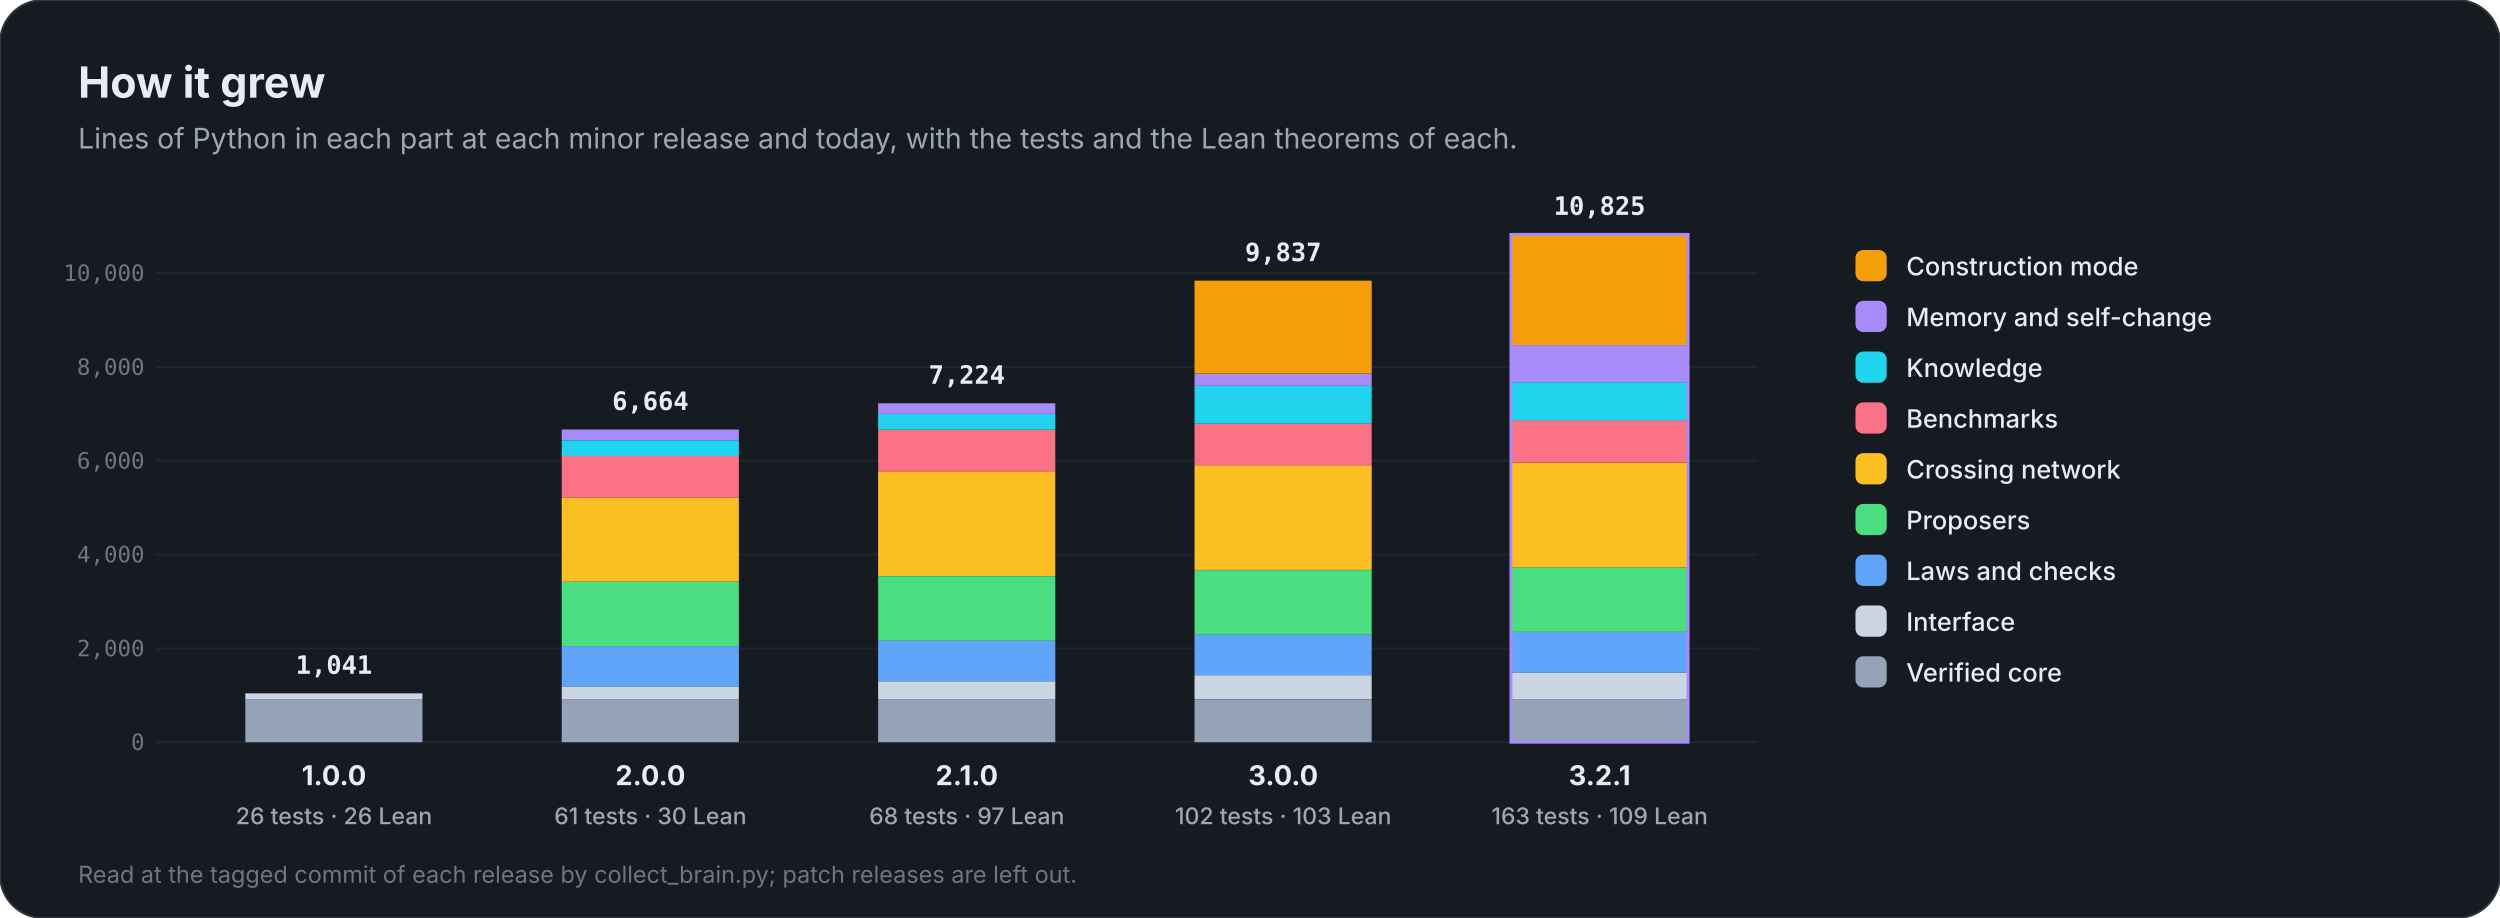
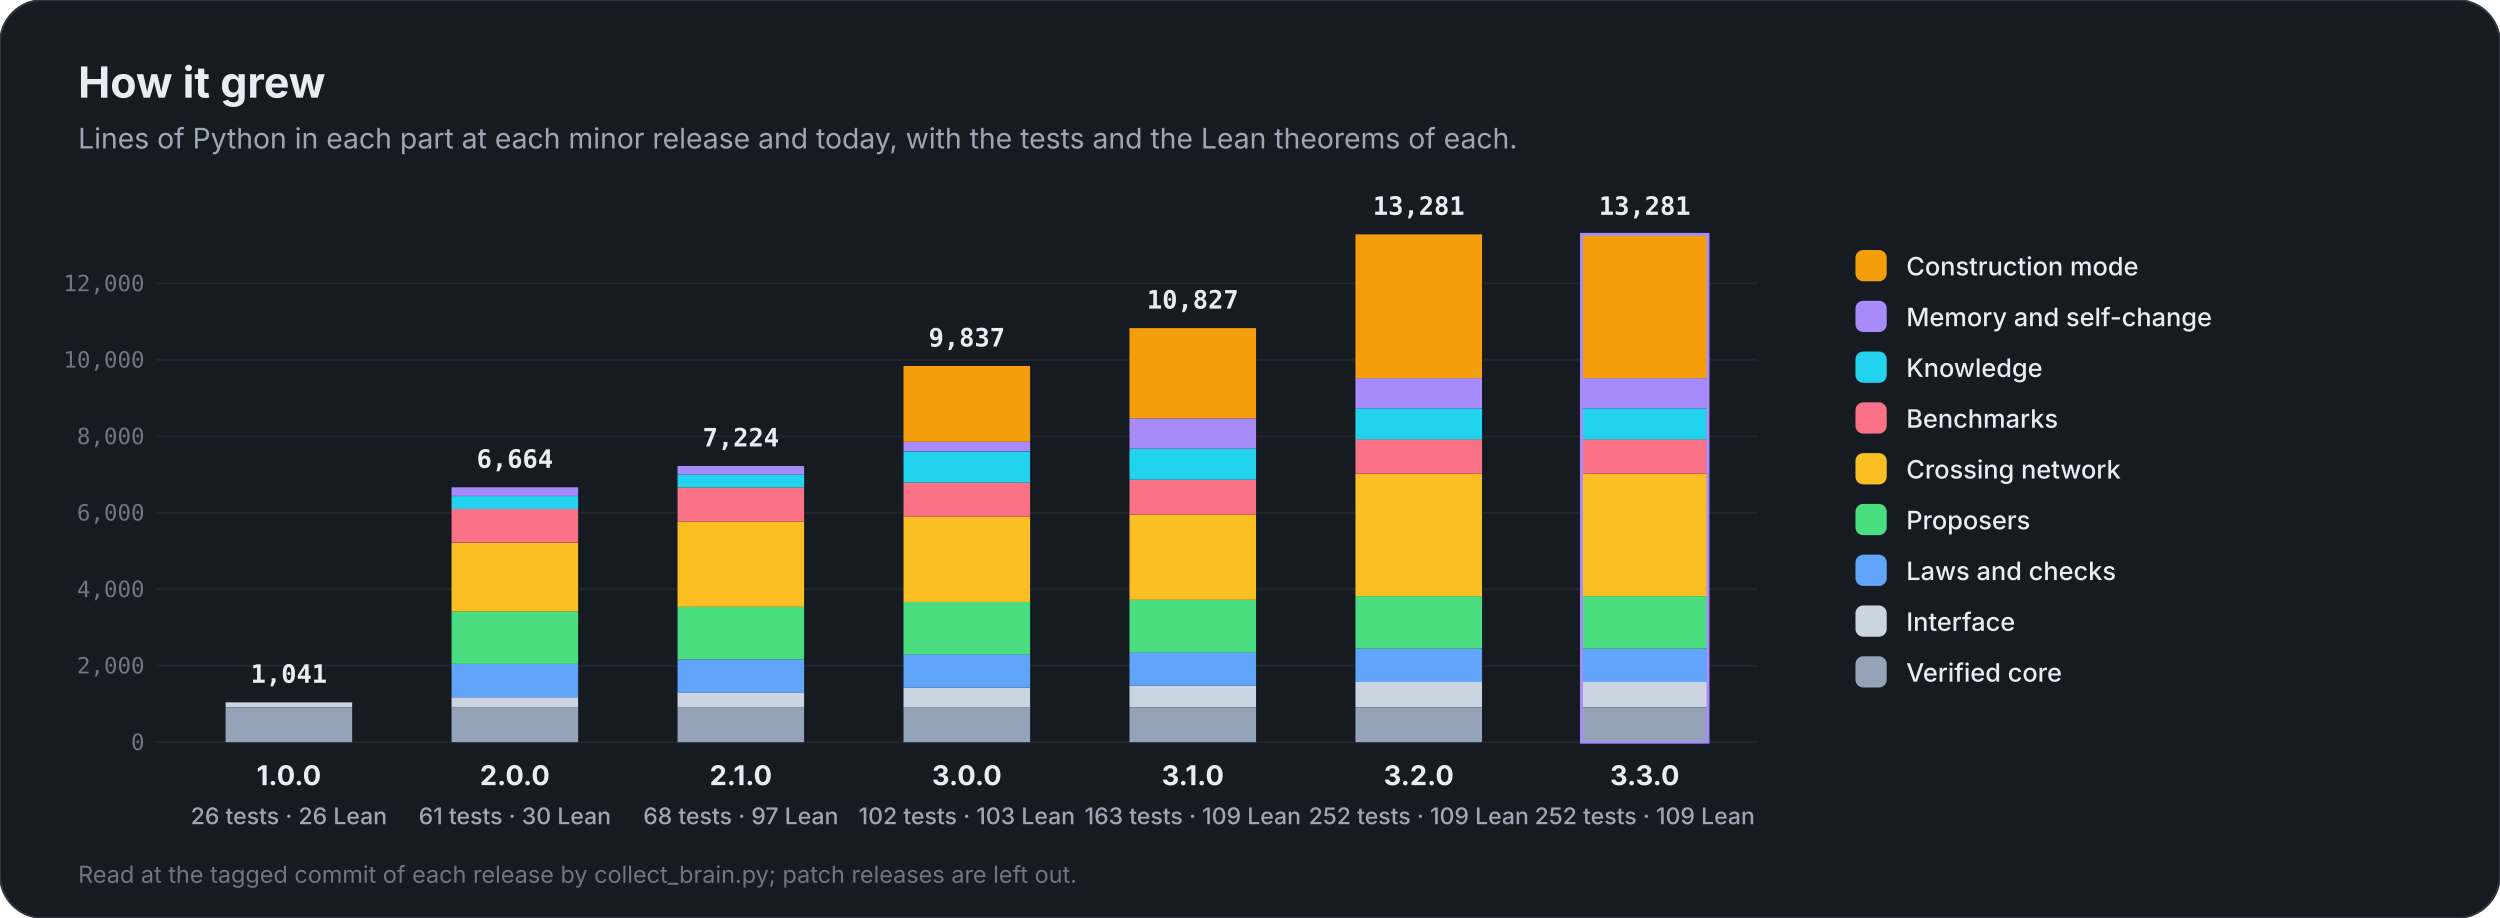
<svg xmlns="http://www.w3.org/2000/svg" viewBox="0 0 1280 470" width="1280" height="470" role="img" aria-label="How Anaxia grew, release by release">
  <style>@keyframes flow{to{stroke-dashoffset:-28}}@keyframes pulse{0%,100%{transform:scale(1)}50%{transform:scale(1.12)}}@keyframes rise{from{transform:scaleX(0)}to{transform:scaleX(1)}}[marker-end]{stroke-dasharray:8 6;animation:flow 1.4s linear infinite}.pulse{transform-box:fill-box;transform-origin:center;animation:pulse 2.4s ease-in-out infinite}.rise{transform-box:fill-box;transform-origin:left;animation:rise 1.8s cubic-bezier(.2,.8,.2,1) both}@keyframes draw{from{stroke-dashoffset:1}to{stroke-dashoffset:0}}.draw{stroke-dasharray:1;stroke-dashoffset:1;animation:draw 1.1s cubic-bezier(.4,0,.2,1) forwards}@keyframes orbit{to{transform:rotate(360deg)}}.orbit{transform-box:fill-box;transform-origin:center;animation:orbit 12s linear infinite}@keyframes grow{from{transform:scaleY(0)}to{transform:scaleY(1)}}.grow{transform-box:fill-box;transform-origin:bottom;animation:grow 1.6s cubic-bezier(.2,.8,.2,1) both}@keyframes fade{from{opacity:0;transform:translateY(10px)}to{opacity:1;transform:none}}.fade{animation:fade .9s cubic-bezier(.2,.8,.2,1) both}@keyframes ping{0%{opacity:.7;transform:scale(1)}100%{opacity:0;transform:scale(2.6)}}.ping{transform-box:fill-box;transform-origin:center;animation:ping 2.2s cubic-bezier(0,0,.2,1) infinite}@keyframes sweep{0%,55%{transform:translateX(-100%)}100%{transform:translateX(100%)}}.sweep{transform-box:fill-box;animation:sweep 7s ease-in-out infinite}@keyframes march{to{stroke-dashoffset:-24}}.march{stroke-dasharray:3 9;animation:march 2s linear infinite}</style>
  <style>@media (prefers-reduced-motion:reduce){*{animation:none!important}.draw{stroke-dashoffset:0!important}.ping,.sweep{display:none}}</style>
  <rect width="1280" height="470" rx="22" fill="#161b22" stroke="#30363d" />
  <text x="40.0" y="50.0" font-family="Inter, 'Segoe UI', Roboto, Helvetica, Arial, sans-serif" font-size="22" font-weight="700" fill="#e6edf3" text-anchor="start">How it grew</text>
  <text x="40.0" y="76.0" font-family="Inter, 'Segoe UI', Roboto, Helvetica, Arial, sans-serif" font-size="14.5" font-weight="400" fill="#9da7b3" text-anchor="start">Lines of Python in each part at each minor release and today, with the tests and the Lean theorems of each.</text>
  <line x1="80" y1="380.0" x2="900" y2="380.0" stroke="#21262d" />
  <text x="74.0" y="384.0" font-family="'JetBrains Mono', 'SFMono-Regular', Menlo, Consolas, monospace" font-size="11.5" font-weight="500" fill="#6e7681" text-anchor="end">0</text>
-   <line x1="80" y1="332.0" x2="900" y2="332.0" stroke="#21262d" />
-   <text x="74.0" y="336.0" font-family="'JetBrains Mono', 'SFMono-Regular', Menlo, Consolas, monospace" font-size="11.5" font-weight="500" fill="#6e7681" text-anchor="end">2,000</text>
-   <line x1="80" y1="283.9" x2="900" y2="283.9" stroke="#21262d" />
-   <text x="74.0" y="287.9" font-family="'JetBrains Mono', 'SFMono-Regular', Menlo, Consolas, monospace" font-size="11.5" font-weight="500" fill="#6e7681" text-anchor="end">4,000</text>
-   <line x1="80" y1="235.9" x2="900" y2="235.9" stroke="#21262d" />
-   <text x="74.0" y="239.9" font-family="'JetBrains Mono', 'SFMono-Regular', Menlo, Consolas, monospace" font-size="11.5" font-weight="500" fill="#6e7681" text-anchor="end">6,000</text>
-   <line x1="80" y1="187.9" x2="900" y2="187.9" stroke="#21262d" />
-   <text x="74.0" y="191.9" font-family="'JetBrains Mono', 'SFMono-Regular', Menlo, Consolas, monospace" font-size="11.5" font-weight="500" fill="#6e7681" text-anchor="end">8,000</text>
-   <line x1="80" y1="139.8" x2="900" y2="139.8" stroke="#21262d" />
-   <text x="74.0" y="143.8" font-family="'JetBrains Mono', 'SFMono-Regular', Menlo, Consolas, monospace" font-size="11.5" font-weight="500" fill="#6e7681" text-anchor="end">10,000</text>
+   <line x1="80" y1="340.8" x2="900" y2="340.8" stroke="#21262d" />
+   <text x="74.0" y="344.8" font-family="'JetBrains Mono', 'SFMono-Regular', Menlo, Consolas, monospace" font-size="11.5" font-weight="500" fill="#6e7681" text-anchor="end">2,000</text>
+   <line x1="80" y1="301.7" x2="900" y2="301.7" stroke="#21262d" />
+   <text x="74.0" y="305.7" font-family="'JetBrains Mono', 'SFMono-Regular', Menlo, Consolas, monospace" font-size="11.5" font-weight="500" fill="#6e7681" text-anchor="end">4,000</text>
+   <line x1="80" y1="262.5" x2="900" y2="262.5" stroke="#21262d" />
+   <text x="74.0" y="266.5" font-family="'JetBrains Mono', 'SFMono-Regular', Menlo, Consolas, monospace" font-size="11.5" font-weight="500" fill="#6e7681" text-anchor="end">6,000</text>
+   <line x1="80" y1="223.4" x2="900" y2="223.4" stroke="#21262d" />
+   <text x="74.0" y="227.4" font-family="'JetBrains Mono', 'SFMono-Regular', Menlo, Consolas, monospace" font-size="11.5" font-weight="500" fill="#6e7681" text-anchor="end">8,000</text>
+   <line x1="80" y1="184.2" x2="900" y2="184.2" stroke="#21262d" />
+   <text x="74.0" y="188.2" font-family="'JetBrains Mono', 'SFMono-Regular', Menlo, Consolas, monospace" font-size="11.5" font-weight="500" fill="#6e7681" text-anchor="end">10,000</text>
+   <line x1="80" y1="145.1" x2="900" y2="145.1" stroke="#21262d" />
+   <text x="74.0" y="149.1" font-family="'JetBrains Mono', 'SFMono-Regular', Menlo, Consolas, monospace" font-size="11.5" font-weight="500" fill="#6e7681" text-anchor="end">12,000</text>
  <g class="grow" style="animation-delay:0.00s">
-     <rect x="125.6" y="358.0" width="90.7" height="22.0" fill="#94a3b8" />
-     <rect x="125.6" y="355.0" width="90.7" height="3.0" fill="#cbd5e1" />
+     <rect x="115.5" y="362.1" width="64.8" height="17.9" fill="#94a3b8" />
+     <rect x="115.5" y="359.6" width="64.8" height="2.4" fill="#cbd5e1" />
  </g>
-   <text x="171.0" y="345.0" font-family="'JetBrains Mono', 'SFMono-Regular', Menlo, Consolas, monospace" font-size="13" font-weight="700" fill="#e6edf3" text-anchor="middle" class="fade" style="animation-delay:1.00s">1,041</text>
-   <text x="171.0" y="402.0" font-family="Inter, 'Segoe UI', Roboto, Helvetica, Arial, sans-serif" font-size="14" font-weight="700" fill="#e6edf3" text-anchor="middle">1.0.0</text>
-   <text x="171.0" y="422.0" font-family="Inter, 'Segoe UI', Roboto, Helvetica, Arial, sans-serif" font-size="11.8" font-weight="500" fill="#9da7b3" text-anchor="middle">26 tests · 26 Lean</text>
+   <text x="147.9" y="349.6" font-family="'JetBrains Mono', 'SFMono-Regular', Menlo, Consolas, monospace" font-size="13" font-weight="700" fill="#e6edf3" text-anchor="middle" class="fade" style="animation-delay:1.00s">1,041</text>
+   <text x="147.9" y="402.0" font-family="Inter, 'Segoe UI', Roboto, Helvetica, Arial, sans-serif" font-size="14" font-weight="700" fill="#e6edf3" text-anchor="middle">1.0.0</text>
+   <text x="147.9" y="422.0" font-family="Inter, 'Segoe UI', Roboto, Helvetica, Arial, sans-serif" font-size="11.8" font-weight="500" fill="#9da7b3" text-anchor="middle">26 tests · 26 Lean</text>
  <g class="grow" style="animation-delay:0.22s">
-     <rect x="287.6" y="358.0" width="90.7" height="22.0" fill="#94a3b8" />
-     <rect x="287.6" y="351.7" width="90.7" height="6.3" fill="#cbd5e1" />
-     <rect x="287.6" y="330.8" width="90.7" height="20.9" fill="#60a5fa" />
-     <rect x="287.6" y="297.8" width="90.7" height="33.0" fill="#4ade80" />
-     <rect x="287.6" y="254.7" width="90.7" height="43.1" fill="#fbbf24" />
-     <rect x="287.6" y="233.4" width="90.7" height="21.3" fill="#fb7185" />
-     <rect x="287.6" y="225.4" width="90.7" height="8.1" fill="#22d3ee" />
-     <rect x="287.6" y="219.9" width="90.7" height="5.4" fill="#a78bfa" />
+     <rect x="231.2" y="362.1" width="64.8" height="17.9" fill="#94a3b8" />
+     <rect x="231.2" y="357.0" width="64.8" height="5.1" fill="#cbd5e1" />
+     <rect x="231.2" y="339.9" width="64.8" height="17.1" fill="#60a5fa" />
+     <rect x="231.2" y="313.0" width="64.8" height="26.9" fill="#4ade80" />
+     <rect x="231.2" y="277.9" width="64.8" height="35.1" fill="#fbbf24" />
+     <rect x="231.2" y="260.5" width="64.8" height="17.3" fill="#fb7185" />
+     <rect x="231.2" y="254.0" width="64.8" height="6.6" fill="#22d3ee" />
+     <rect x="231.2" y="249.5" width="64.8" height="4.4" fill="#a78bfa" />
  </g>
-   <text x="333.0" y="209.9" font-family="'JetBrains Mono', 'SFMono-Regular', Menlo, Consolas, monospace" font-size="13" font-weight="700" fill="#e6edf3" text-anchor="middle" class="fade" style="animation-delay:1.22s">6,664</text>
-   <text x="333.0" y="402.0" font-family="Inter, 'Segoe UI', Roboto, Helvetica, Arial, sans-serif" font-size="14" font-weight="700" fill="#e6edf3" text-anchor="middle">2.0.0</text>
-   <text x="333.0" y="422.0" font-family="Inter, 'Segoe UI', Roboto, Helvetica, Arial, sans-serif" font-size="11.8" font-weight="500" fill="#9da7b3" text-anchor="middle">61 tests · 30 Lean</text>
+   <text x="263.6" y="239.5" font-family="'JetBrains Mono', 'SFMono-Regular', Menlo, Consolas, monospace" font-size="13" font-weight="700" fill="#e6edf3" text-anchor="middle" class="fade" style="animation-delay:1.22s">6,664</text>
+   <text x="263.6" y="402.0" font-family="Inter, 'Segoe UI', Roboto, Helvetica, Arial, sans-serif" font-size="14" font-weight="700" fill="#e6edf3" text-anchor="middle">2.0.0</text>
+   <text x="263.6" y="422.0" font-family="Inter, 'Segoe UI', Roboto, Helvetica, Arial, sans-serif" font-size="11.8" font-weight="500" fill="#9da7b3" text-anchor="middle">61 tests · 30 Lean</text>
  <g class="grow" style="animation-delay:0.44s">
-     <rect x="449.6" y="358.0" width="90.7" height="22.0" fill="#94a3b8" />
-     <rect x="449.6" y="348.8" width="90.7" height="9.2" fill="#cbd5e1" />
-     <rect x="449.6" y="327.9" width="90.7" height="20.9" fill="#60a5fa" />
-     <rect x="449.6" y="295.0" width="90.7" height="33.0" fill="#4ade80" />
-     <rect x="449.6" y="241.3" width="90.7" height="53.6" fill="#fbbf24" />
-     <rect x="449.6" y="220.0" width="90.7" height="21.4" fill="#fb7185" />
-     <rect x="449.6" y="211.9" width="90.7" height="8.1" fill="#22d3ee" />
-     <rect x="449.6" y="206.5" width="90.7" height="5.4" fill="#a78bfa" />
+     <rect x="346.9" y="362.1" width="64.8" height="17.9" fill="#94a3b8" />
+     <rect x="346.9" y="354.6" width="64.8" height="7.5" fill="#cbd5e1" />
+     <rect x="346.9" y="337.6" width="64.8" height="17.1" fill="#60a5fa" />
+     <rect x="346.9" y="310.7" width="64.8" height="26.9" fill="#4ade80" />
+     <rect x="346.9" y="267.0" width="64.8" height="43.7" fill="#fbbf24" />
+     <rect x="346.9" y="249.6" width="64.8" height="17.4" fill="#fb7185" />
+     <rect x="346.9" y="243.0" width="64.8" height="6.6" fill="#22d3ee" />
+     <rect x="346.9" y="238.6" width="64.8" height="4.4" fill="#a78bfa" />
  </g>
-   <text x="495.0" y="196.5" font-family="'JetBrains Mono', 'SFMono-Regular', Menlo, Consolas, monospace" font-size="13" font-weight="700" fill="#e6edf3" text-anchor="middle" class="fade" style="animation-delay:1.44s">7,224</text>
-   <text x="495.0" y="402.0" font-family="Inter, 'Segoe UI', Roboto, Helvetica, Arial, sans-serif" font-size="14" font-weight="700" fill="#e6edf3" text-anchor="middle">2.1.0</text>
-   <text x="495.0" y="422.0" font-family="Inter, 'Segoe UI', Roboto, Helvetica, Arial, sans-serif" font-size="11.8" font-weight="500" fill="#9da7b3" text-anchor="middle">68 tests · 97 Lean</text>
+   <text x="379.3" y="228.6" font-family="'JetBrains Mono', 'SFMono-Regular', Menlo, Consolas, monospace" font-size="13" font-weight="700" fill="#e6edf3" text-anchor="middle" class="fade" style="animation-delay:1.44s">7,224</text>
+   <text x="379.3" y="402.0" font-family="Inter, 'Segoe UI', Roboto, Helvetica, Arial, sans-serif" font-size="14" font-weight="700" fill="#e6edf3" text-anchor="middle">2.1.0</text>
+   <text x="379.3" y="422.0" font-family="Inter, 'Segoe UI', Roboto, Helvetica, Arial, sans-serif" font-size="11.8" font-weight="500" fill="#9da7b3" text-anchor="middle">68 tests · 97 Lean</text>
  <g class="grow" style="animation-delay:0.66s">
-     <rect x="611.6" y="358.0" width="90.7" height="22.0" fill="#94a3b8" />
-     <rect x="611.6" y="345.7" width="90.7" height="12.2" fill="#cbd5e1" />
-     <rect x="611.6" y="324.8" width="90.7" height="20.9" fill="#60a5fa" />
-     <rect x="611.6" y="291.9" width="90.7" height="33.0" fill="#4ade80" />
-     <rect x="611.6" y="238.2" width="90.7" height="53.6" fill="#fbbf24" />
-     <rect x="611.6" y="216.9" width="90.7" height="21.4" fill="#fb7185" />
-     <rect x="611.6" y="197.4" width="90.7" height="19.5" fill="#22d3ee" />
-     <rect x="611.6" y="191.4" width="90.7" height="6.1" fill="#a78bfa" />
-     <rect x="611.6" y="143.7" width="90.7" height="47.6" fill="#f59e0b" />
+     <rect x="462.6" y="362.1" width="64.8" height="17.9" fill="#94a3b8" />
+     <rect x="462.6" y="352.1" width="64.8" height="10.0" fill="#cbd5e1" />
+     <rect x="462.6" y="335.0" width="64.8" height="17.1" fill="#60a5fa" />
+     <rect x="462.6" y="308.2" width="64.8" height="26.9" fill="#4ade80" />
+     <rect x="462.6" y="264.5" width="64.8" height="43.7" fill="#fbbf24" />
+     <rect x="462.6" y="247.1" width="64.8" height="17.4" fill="#fb7185" />
+     <rect x="462.6" y="231.2" width="64.8" height="15.9" fill="#22d3ee" />
+     <rect x="462.6" y="226.2" width="64.8" height="4.9" fill="#a78bfa" />
+     <rect x="462.6" y="187.4" width="64.8" height="38.8" fill="#f59e0b" />
  </g>
-   <text x="657.0" y="133.7" font-family="'JetBrains Mono', 'SFMono-Regular', Menlo, Consolas, monospace" font-size="13" font-weight="700" fill="#e6edf3" text-anchor="middle" class="fade" style="animation-delay:1.66s">9,837</text>
-   <text x="657.0" y="402.0" font-family="Inter, 'Segoe UI', Roboto, Helvetica, Arial, sans-serif" font-size="14" font-weight="700" fill="#e6edf3" text-anchor="middle">3.0.0</text>
-   <text x="657.0" y="422.0" font-family="Inter, 'Segoe UI', Roboto, Helvetica, Arial, sans-serif" font-size="11.8" font-weight="500" fill="#9da7b3" text-anchor="middle">102 tests · 103 Lean</text>
+   <text x="495.0" y="177.4" font-family="'JetBrains Mono', 'SFMono-Regular', Menlo, Consolas, monospace" font-size="13" font-weight="700" fill="#e6edf3" text-anchor="middle" class="fade" style="animation-delay:1.66s">9,837</text>
+   <text x="495.0" y="402.0" font-family="Inter, 'Segoe UI', Roboto, Helvetica, Arial, sans-serif" font-size="14" font-weight="700" fill="#e6edf3" text-anchor="middle">3.0.0</text>
+   <text x="495.0" y="422.0" font-family="Inter, 'Segoe UI', Roboto, Helvetica, Arial, sans-serif" font-size="11.8" font-weight="500" fill="#9da7b3" text-anchor="middle">102 tests · 103 Lean</text>
  <g class="grow" style="animation-delay:0.88s">
-     <rect x="773.6" y="358.0" width="90.7" height="22.0" fill="#94a3b8" />
-     <rect x="773.6" y="344.5" width="90.7" height="13.5" fill="#cbd5e1" />
-     <rect x="773.6" y="323.5" width="90.7" height="21.0" fill="#60a5fa" />
-     <rect x="773.6" y="290.5" width="90.7" height="33.0" fill="#4ade80" />
-     <rect x="773.6" y="236.9" width="90.7" height="53.6" fill="#fbbf24" />
-     <rect x="773.6" y="215.1" width="90.7" height="21.8" fill="#fb7185" />
-     <rect x="773.6" y="195.7" width="90.7" height="19.5" fill="#22d3ee" />
-     <rect x="773.6" y="176.7" width="90.7" height="19.0" fill="#a78bfa" />
-     <rect x="773.6" y="120.0" width="90.7" height="56.7" fill="#f59e0b" />
+     <rect x="578.3" y="362.1" width="64.8" height="17.9" fill="#94a3b8" />
+     <rect x="578.3" y="351.0" width="64.8" height="11.0" fill="#cbd5e1" />
+     <rect x="578.3" y="333.9" width="64.8" height="17.1" fill="#60a5fa" />
+     <rect x="578.3" y="307.1" width="64.8" height="26.9" fill="#4ade80" />
+     <rect x="578.3" y="263.4" width="64.8" height="43.7" fill="#fbbf24" />
+     <rect x="578.3" y="245.6" width="64.8" height="17.7" fill="#fb7185" />
+     <rect x="578.3" y="229.7" width="64.8" height="15.9" fill="#22d3ee" />
+     <rect x="578.3" y="214.2" width="64.8" height="15.5" fill="#a78bfa" />
+     <rect x="578.3" y="168.0" width="64.8" height="46.2" fill="#f59e0b" />
  </g>
-   <rect class="ping" x="773.6" y="120.0" width="90.7" height="260.0" fill="none" stroke="#a78bfa" stroke-width="1.5" style="animation-delay:2.48s" />
-   <text x="819.0" y="110.0" font-family="'JetBrains Mono', 'SFMono-Regular', Menlo, Consolas, monospace" font-size="13" font-weight="700" fill="#e6edf3" text-anchor="middle" class="fade" style="animation-delay:1.88s">10,825</text>
-   <text x="819.0" y="402.0" font-family="Inter, 'Segoe UI', Roboto, Helvetica, Arial, sans-serif" font-size="14" font-weight="700" fill="#e6edf3" text-anchor="middle">3.2.1</text>
-   <text x="819.0" y="422.0" font-family="Inter, 'Segoe UI', Roboto, Helvetica, Arial, sans-serif" font-size="11.8" font-weight="500" fill="#9da7b3" text-anchor="middle">163 tests · 109 Lean</text>
+   <text x="610.7" y="158.0" font-family="'JetBrains Mono', 'SFMono-Regular', Menlo, Consolas, monospace" font-size="13" font-weight="700" fill="#e6edf3" text-anchor="middle" class="fade" style="animation-delay:1.88s">10,827</text>
+   <text x="610.7" y="402.0" font-family="Inter, 'Segoe UI', Roboto, Helvetica, Arial, sans-serif" font-size="14" font-weight="700" fill="#e6edf3" text-anchor="middle">3.1.0</text>
+   <text x="610.7" y="422.0" font-family="Inter, 'Segoe UI', Roboto, Helvetica, Arial, sans-serif" font-size="11.8" font-weight="500" fill="#9da7b3" text-anchor="middle">163 tests · 109 Lean</text>
+   <g class="grow" style="animation-delay:1.10s">
+     <rect x="694.0" y="362.1" width="64.8" height="17.9" fill="#94a3b8" />
+     <rect x="694.0" y="349.1" width="64.8" height="12.9" fill="#cbd5e1" />
+     <rect x="694.0" y="332.1" width="64.8" height="17.1" fill="#60a5fa" />
+     <rect x="694.0" y="305.2" width="64.8" height="26.9" fill="#4ade80" />
+     <rect x="694.0" y="242.7" width="64.8" height="62.5" fill="#fbbf24" />
+     <rect x="694.0" y="224.9" width="64.8" height="17.7" fill="#fb7185" />
+     <rect x="694.0" y="209.1" width="64.8" height="15.9" fill="#22d3ee" />
+     <rect x="694.0" y="193.6" width="64.8" height="15.5" fill="#a78bfa" />
+     <rect x="694.0" y="120.0" width="64.8" height="73.6" fill="#f59e0b" />
+   </g>
+   <text x="726.4" y="110.0" font-family="'JetBrains Mono', 'SFMono-Regular', Menlo, Consolas, monospace" font-size="13" font-weight="700" fill="#e6edf3" text-anchor="middle" class="fade" style="animation-delay:2.10s">13,281</text>
+   <text x="726.4" y="402.0" font-family="Inter, 'Segoe UI', Roboto, Helvetica, Arial, sans-serif" font-size="14" font-weight="700" fill="#e6edf3" text-anchor="middle">3.2.0</text>
+   <text x="726.4" y="422.0" font-family="Inter, 'Segoe UI', Roboto, Helvetica, Arial, sans-serif" font-size="11.8" font-weight="500" fill="#9da7b3" text-anchor="middle">252 tests · 109 Lean</text>
+   <g class="grow" style="animation-delay:1.32s">
+     <rect x="809.7" y="362.1" width="64.8" height="17.9" fill="#94a3b8" />
+     <rect x="809.7" y="349.1" width="64.8" height="12.9" fill="#cbd5e1" />
+     <rect x="809.7" y="332.1" width="64.8" height="17.1" fill="#60a5fa" />
+     <rect x="809.7" y="305.2" width="64.8" height="26.9" fill="#4ade80" />
+     <rect x="809.7" y="242.7" width="64.8" height="62.5" fill="#fbbf24" />
+     <rect x="809.7" y="224.9" width="64.8" height="17.7" fill="#fb7185" />
+     <rect x="809.7" y="209.1" width="64.8" height="15.9" fill="#22d3ee" />
+     <rect x="809.7" y="193.6" width="64.8" height="15.5" fill="#a78bfa" />
+     <rect x="809.7" y="120.0" width="64.8" height="73.6" fill="#f59e0b" />
+   </g>
+   <rect class="ping" x="809.7" y="120.0" width="64.8" height="260.0" fill="none" stroke="#a78bfa" stroke-width="1.5" style="animation-delay:2.92s" />
+   <text x="842.1" y="110.0" font-family="'JetBrains Mono', 'SFMono-Regular', Menlo, Consolas, monospace" font-size="13" font-weight="700" fill="#e6edf3" text-anchor="middle" class="fade" style="animation-delay:2.32s">13,281</text>
+   <text x="842.1" y="402.0" font-family="Inter, 'Segoe UI', Roboto, Helvetica, Arial, sans-serif" font-size="14" font-weight="700" fill="#e6edf3" text-anchor="middle">3.3.0</text>
+   <text x="842.1" y="422.0" font-family="Inter, 'Segoe UI', Roboto, Helvetica, Arial, sans-serif" font-size="11.8" font-weight="500" fill="#9da7b3" text-anchor="middle">252 tests · 109 Lean</text>
  <rect x="950" y="128" width="16" height="16" rx="4" fill="#f59e0b" />
  <text x="976.0" y="141.0" font-family="Inter, 'Segoe UI', Roboto, Helvetica, Arial, sans-serif" font-size="13" font-weight="500" fill="#e6edf3" text-anchor="start">Construction mode</text>
  <rect x="950" y="154" width="16" height="16" rx="4" fill="#a78bfa" />
  <text x="976.0" y="167.0" font-family="Inter, 'Segoe UI', Roboto, Helvetica, Arial, sans-serif" font-size="13" font-weight="500" fill="#e6edf3" text-anchor="start">Memory and self-change</text>
  <rect x="950" y="180" width="16" height="16" rx="4" fill="#22d3ee" />
  <text x="976.0" y="193.0" font-family="Inter, 'Segoe UI', Roboto, Helvetica, Arial, sans-serif" font-size="13" font-weight="500" fill="#e6edf3" text-anchor="start">Knowledge</text>
  <rect x="950" y="206" width="16" height="16" rx="4" fill="#fb7185" />
  <text x="976.0" y="219.0" font-family="Inter, 'Segoe UI', Roboto, Helvetica, Arial, sans-serif" font-size="13" font-weight="500" fill="#e6edf3" text-anchor="start">Benchmarks</text>
  <rect x="950" y="232" width="16" height="16" rx="4" fill="#fbbf24" />
  <text x="976.0" y="245.0" font-family="Inter, 'Segoe UI', Roboto, Helvetica, Arial, sans-serif" font-size="13" font-weight="500" fill="#e6edf3" text-anchor="start">Crossing network</text>
  <rect x="950" y="258" width="16" height="16" rx="4" fill="#4ade80" />
  <text x="976.0" y="271.0" font-family="Inter, 'Segoe UI', Roboto, Helvetica, Arial, sans-serif" font-size="13" font-weight="500" fill="#e6edf3" text-anchor="start">Proposers</text>
  <rect x="950" y="284" width="16" height="16" rx="4" fill="#60a5fa" />
  <text x="976.0" y="297.0" font-family="Inter, 'Segoe UI', Roboto, Helvetica, Arial, sans-serif" font-size="13" font-weight="500" fill="#e6edf3" text-anchor="start">Laws and checks</text>
  <rect x="950" y="310" width="16" height="16" rx="4" fill="#cbd5e1" />
  <text x="976.0" y="323.0" font-family="Inter, 'Segoe UI', Roboto, Helvetica, Arial, sans-serif" font-size="13" font-weight="500" fill="#e6edf3" text-anchor="start">Interface</text>
  <rect x="950" y="336" width="16" height="16" rx="4" fill="#94a3b8" />
  <text x="976.0" y="349.0" font-family="Inter, 'Segoe UI', Roboto, Helvetica, Arial, sans-serif" font-size="13" font-weight="500" fill="#e6edf3" text-anchor="start">Verified core</text>
  <text x="40.0" y="452.0" font-family="Inter, 'Segoe UI', Roboto, Helvetica, Arial, sans-serif" font-size="12" font-weight="400" fill="#6e7681" text-anchor="start">Read at the tagged commit of each release by collect_brain.py; patch releases are left out.</text>
</svg>
